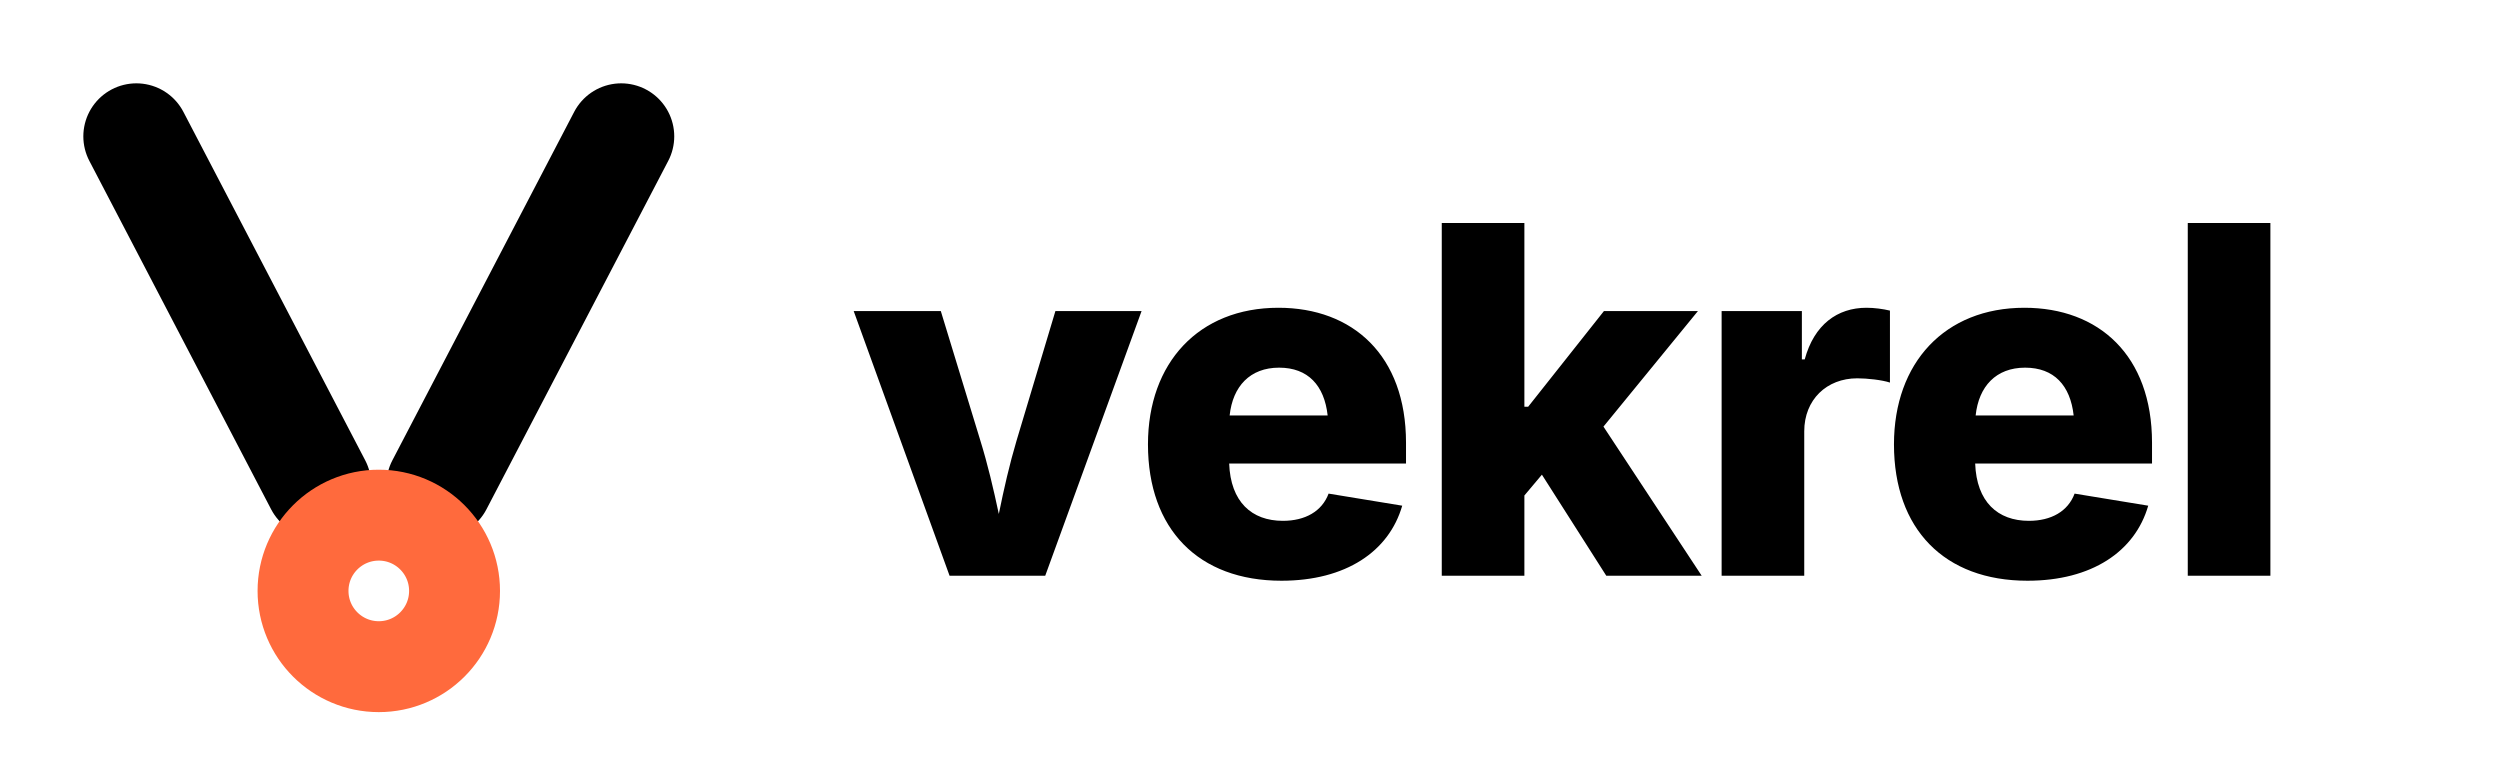
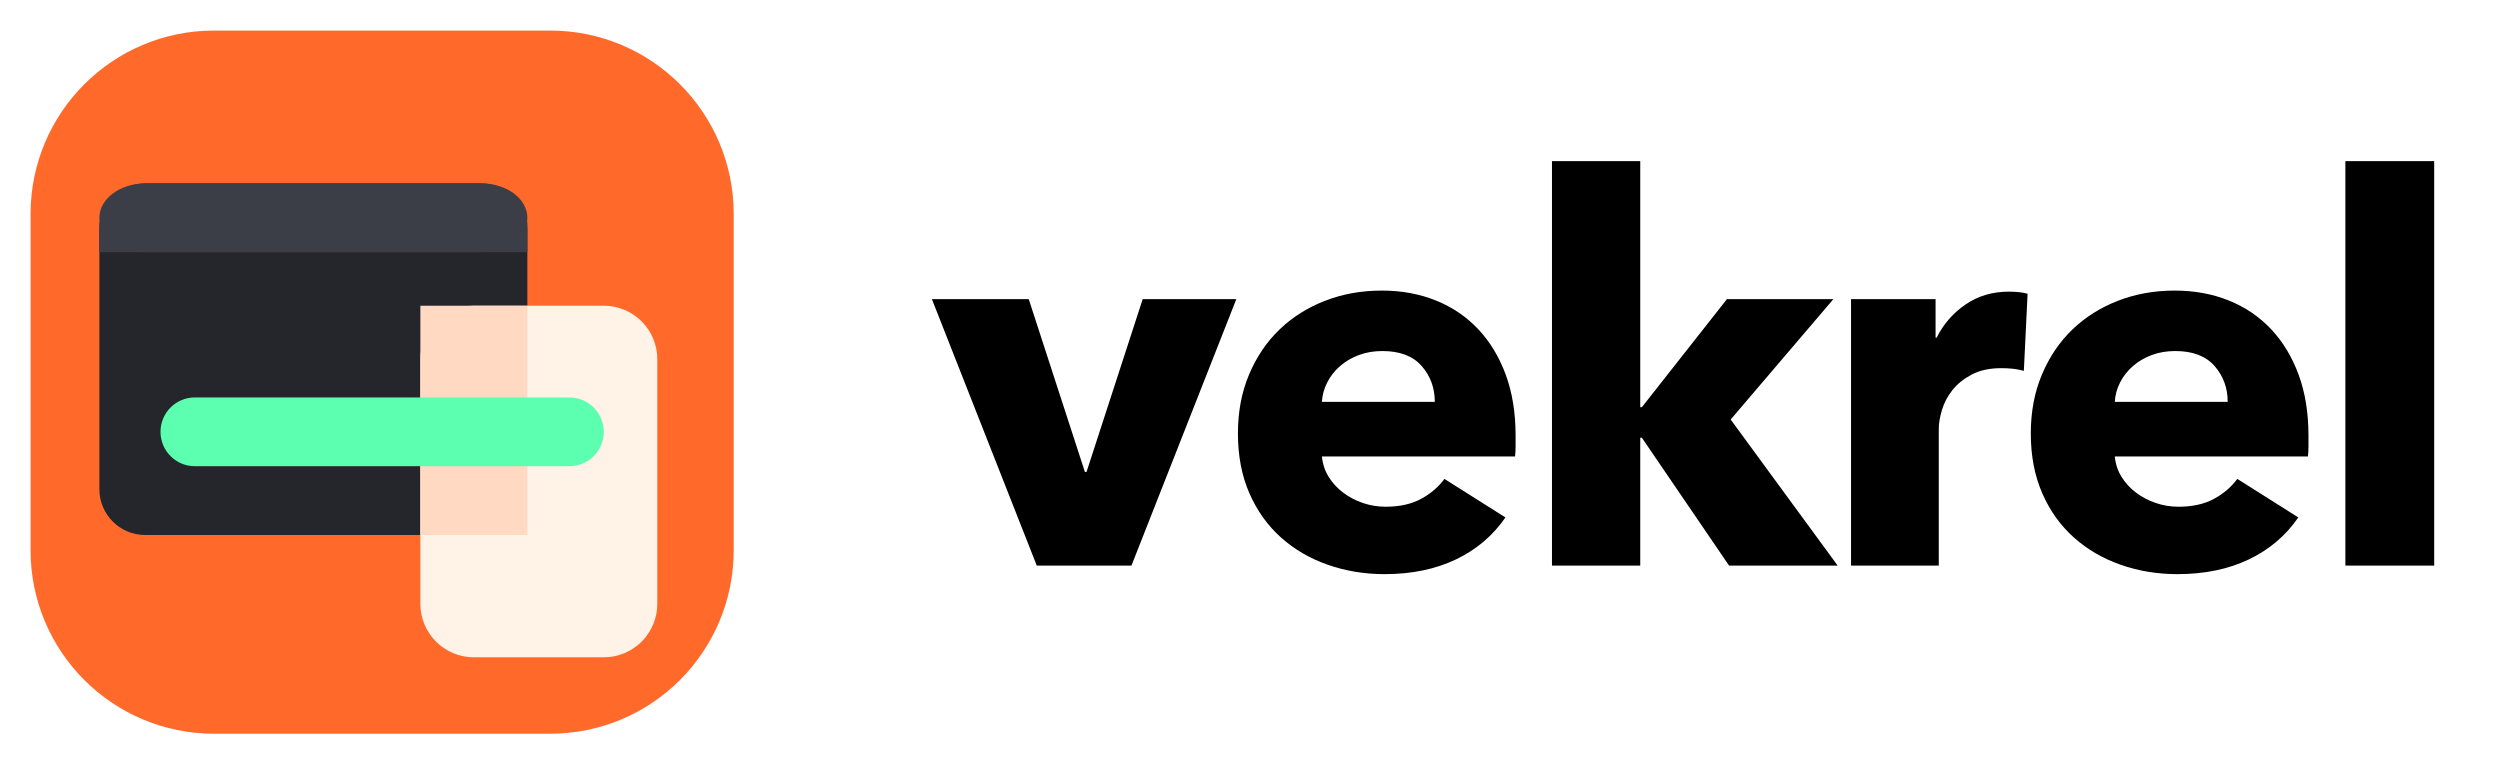
- <svg xmlns="http://www.w3.org/2000/svg" viewBox="0 0 330 100" fill="none">
-   <path d="M18 18 L42 64" stroke="currentColor" stroke-width="14" stroke-linecap="round" />
-   <path d="M82 18 L58 64" stroke="currentColor" stroke-width="14" stroke-linecap="round" />
-   <circle cx="50" cy="78" r="10" stroke="#FF6A3D" stroke-width="12" fill="none" />
-   <text x="112" y="76" font-family="Nunito, Inter, system-ui, sans-serif" font-weight="800" font-size="64" letter-spacing="-1" fill="currentColor">vekrel</text>
+ <svg xmlns="http://www.w3.org/2000/svg" viewBox="0 0 327.1 100">
+   <defs>
+     <clipPath id="t">
+       <rect x="4" y="4" width="92" height="92" rx="24" />
+     </clipPath>
+   </defs>
+   <g clip-path="url(#t)">
+     <rect width="100" height="100" fill="#FF6A2B" />
+     <rect x="13" y="24" width="56" height="46" rx="6" fill="#24262B" />
+     <rect x="13" y="24" width="56" height="9" rx="6" fill="#3B3E46" />
+     <rect x="13" y="29" width="56" height="4" fill="#3B3E46" />
+     <rect x="55" y="40" width="31" height="46" rx="7" fill="#FFF3E8" />
+     <rect x="55" y="40" width="14" height="30" fill="#FFD9C2" />
+     <rect x="21" y="52" width="58" height="9" rx="4.5" fill="#5CFFB0" />
+   </g>
+   <path transform="translate(122 74) scale(0.07)" fill="currentColor" d="M372 0H195L-1 -498H180L285 -175H288L393 -498H568Z M939.0 -306Q939.0 -345 914.5 -373.0Q890.0 -401 841.0 -401Q817.0 -401 797.0 -393.5Q777.0 -386 762.0 -373.0Q747.0 -360 738.0 -342.5Q729.0 -325 728.0 -306ZM1090.0 -243Q1090.0 -233 1090.0 -223.0Q1090.0 -213 1089.0 -204H728.0Q730.0 -183 740.5 -166.0Q751.0 -149 767.5 -136.5Q784.0 -124 804.5 -117.0Q825.0 -110 847.0 -110Q886.0 -110 913.0 -124.5Q940.0 -139 957.0 -162L1071.0 -90Q1036.0 -39 978.5 -11.5Q921.0 16 845.0 16Q789.0 16 739.0 -1.5Q689.0 -19 651.5 -52.5Q614.0 -86 592.5 -135.0Q571.0 -184 571.0 -247Q571.0 -308 592.0 -357.5Q613.0 -407 649.0 -441.5Q685.0 -476 734.0 -495.0Q783.0 -514 840.0 -514Q895.0 -514 941.0 -495.5Q987.0 -477 1020.0 -442.0Q1053.0 -407 1071.5 -357.0Q1090.0 -307 1090.0 -243Z M1692.0 0H1489.0L1326.0 -239H1323.0V0H1158.0V-756H1323.0V-296H1326.0L1485.0 -498H1684.0L1492.0 -273Z M2040.0 -364Q2029.0 -367 2018.5 -368.0Q2008.0 -369 1998.0 -369Q1965.0 -369 1942.5 -357.0Q1920.0 -345 1906.5 -328.0Q1893.0 -311 1887.0 -291.0Q1881.0 -271 1881.0 -256V0H1717.0V-498H1875.0V-426H1877.0Q1896.0 -464 1931.0 -488.0Q1966.0 -512 2012.0 -512Q2022.0 -512 2031.5 -511.0Q2041.0 -510 2047.0 -508Z M2421.0 -306Q2421.0 -345 2396.5 -373.0Q2372.0 -401 2323.0 -401Q2299.0 -401 2279.0 -393.5Q2259.0 -386 2244.0 -373.0Q2229.0 -360 2220.0 -342.5Q2211.0 -325 2210.0 -306ZM2572.0 -243Q2572.0 -233 2572.0 -223.0Q2572.0 -213 2571.0 -204H2210.0Q2212.0 -183 2222.5 -166.0Q2233.0 -149 2249.5 -136.5Q2266.0 -124 2286.5 -117.0Q2307.0 -110 2329.0 -110Q2368.0 -110 2395.0 -124.5Q2422.0 -139 2439.0 -162L2553.0 -90Q2518.0 -39 2460.5 -11.5Q2403.0 16 2327.0 16Q2271.0 16 2221.0 -1.5Q2171.0 -19 2133.5 -52.5Q2096.0 -86 2074.5 -135.0Q2053.0 -184 2053.0 -247Q2053.0 -308 2074.0 -357.5Q2095.0 -407 2131.0 -441.5Q2167.0 -476 2216.0 -495.0Q2265.0 -514 2322.0 -514Q2377.0 -514 2423.0 -495.5Q2469.0 -477 2502.0 -442.0Q2535.0 -407 2553.5 -357.0Q2572.0 -307 2572.0 -243Z M2641.0 0V-756H2807.0V0Z" />
</svg>
